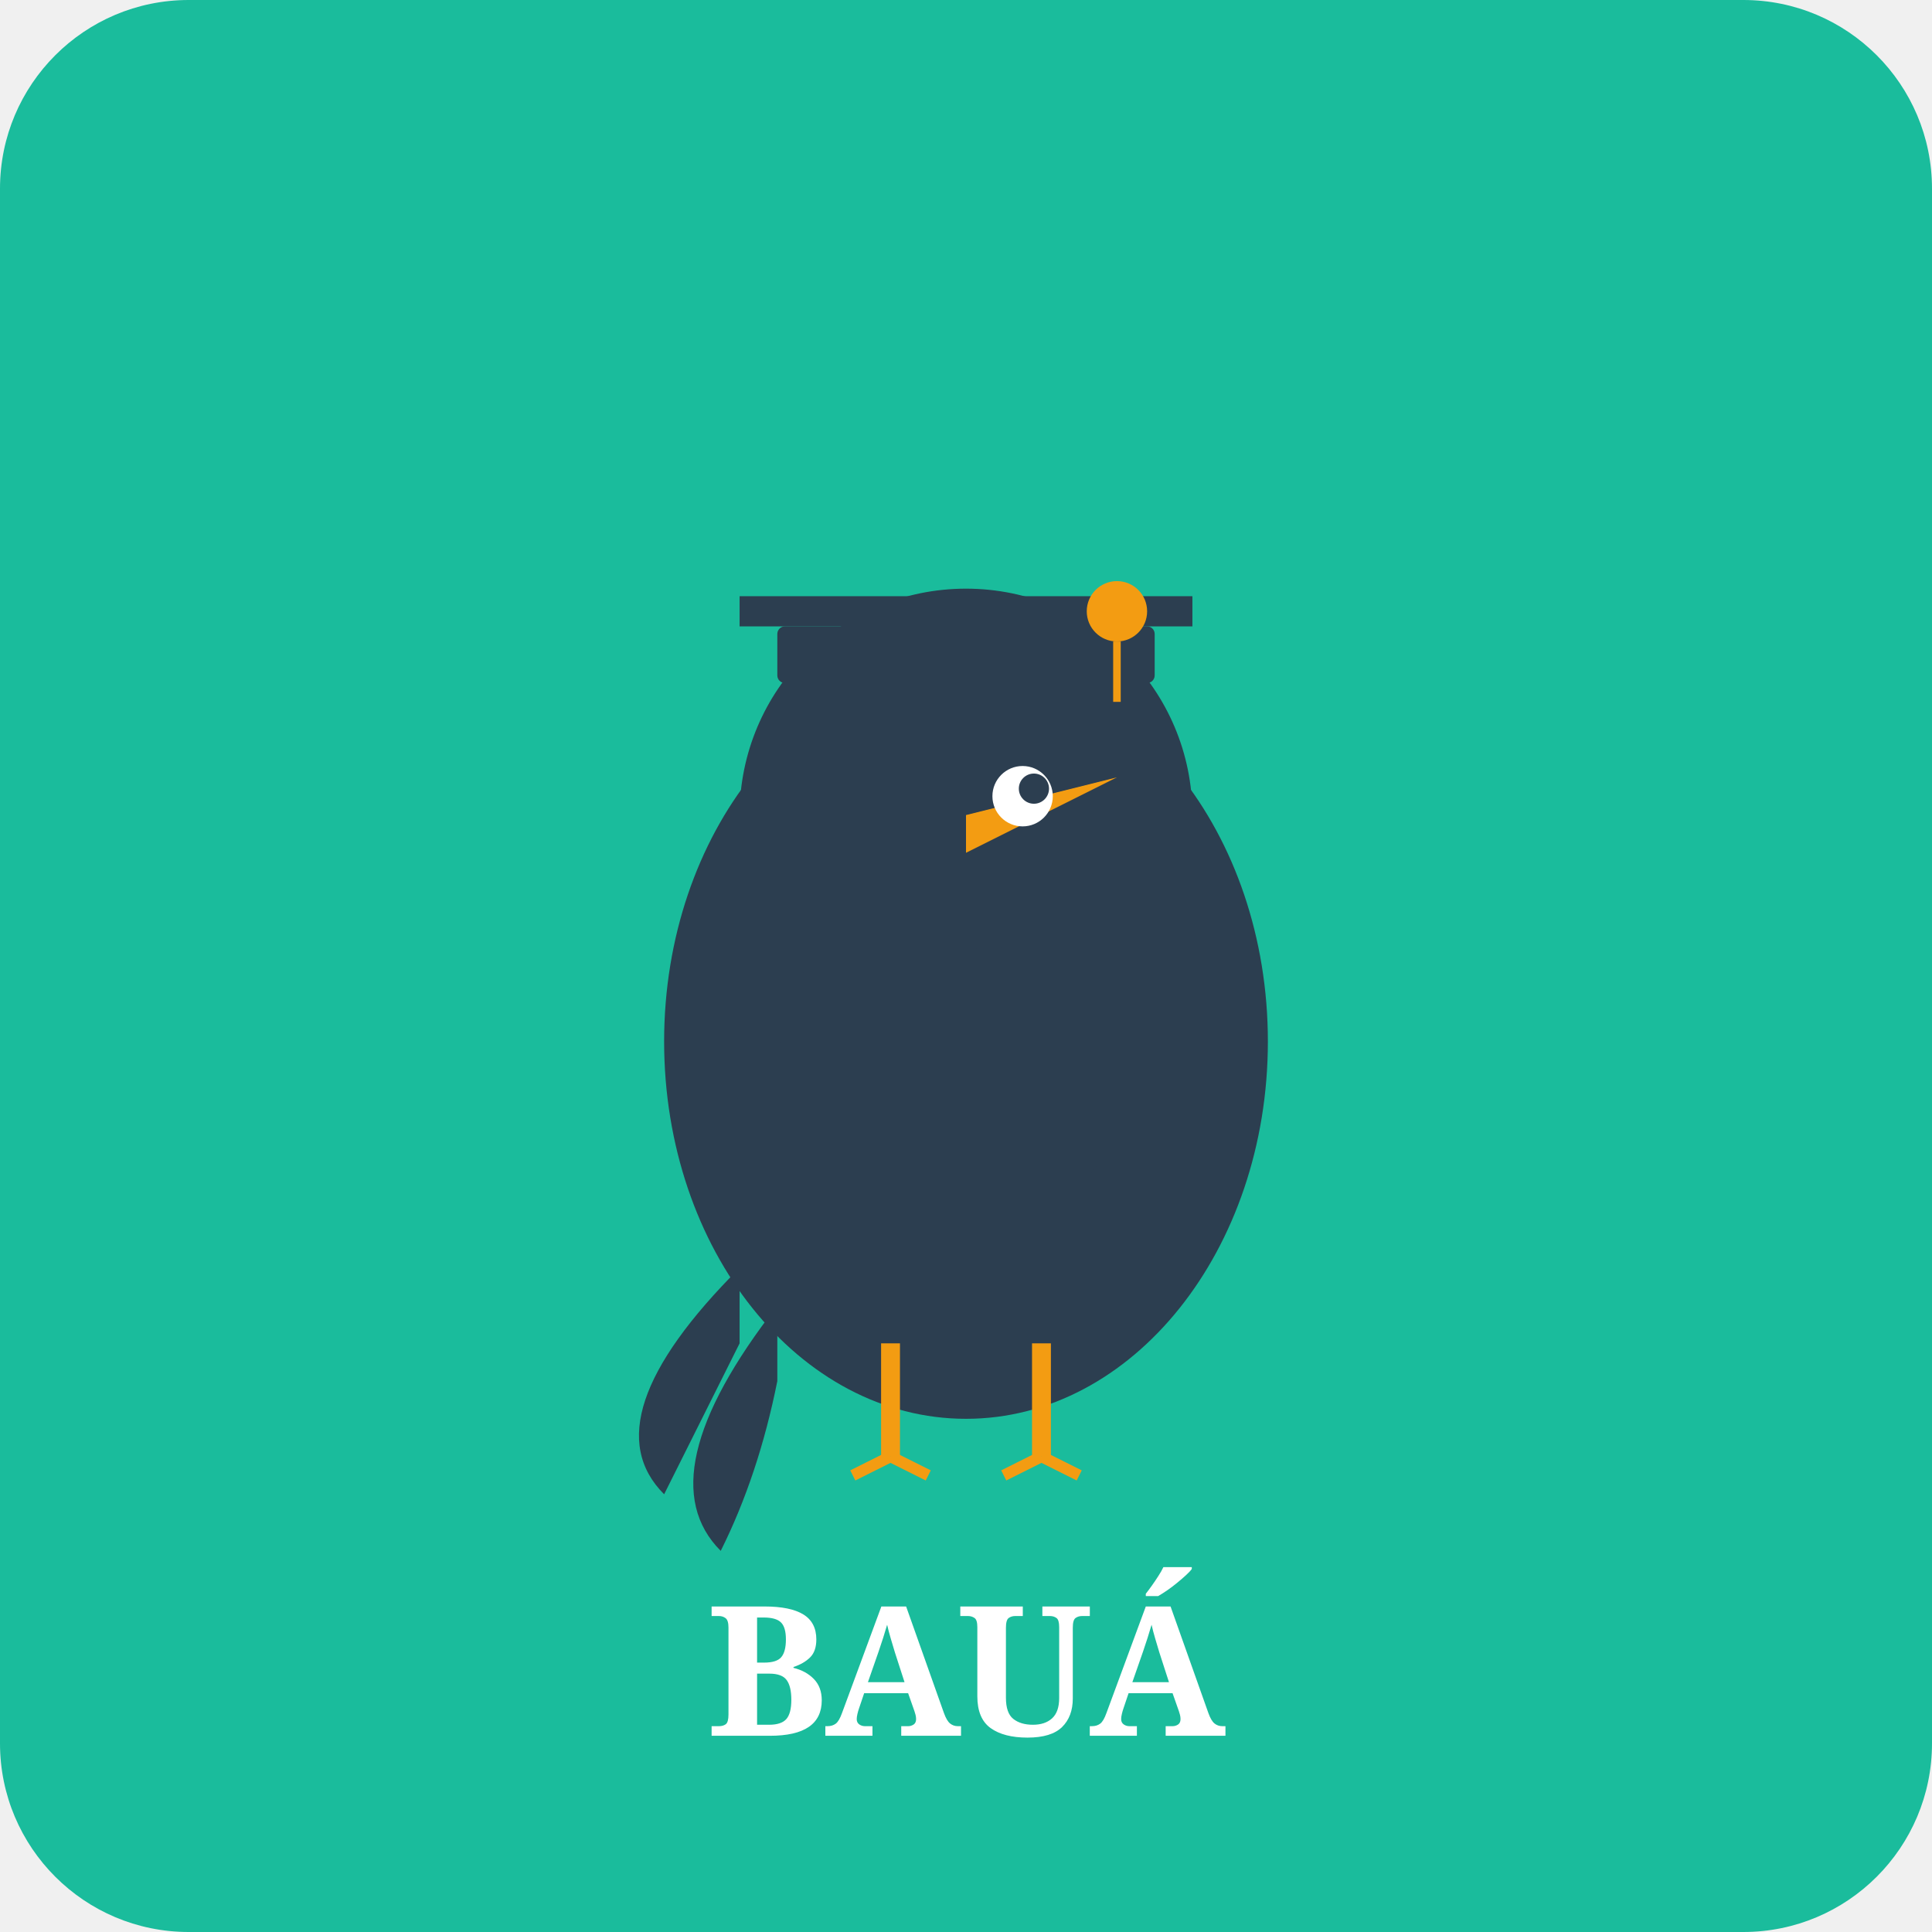
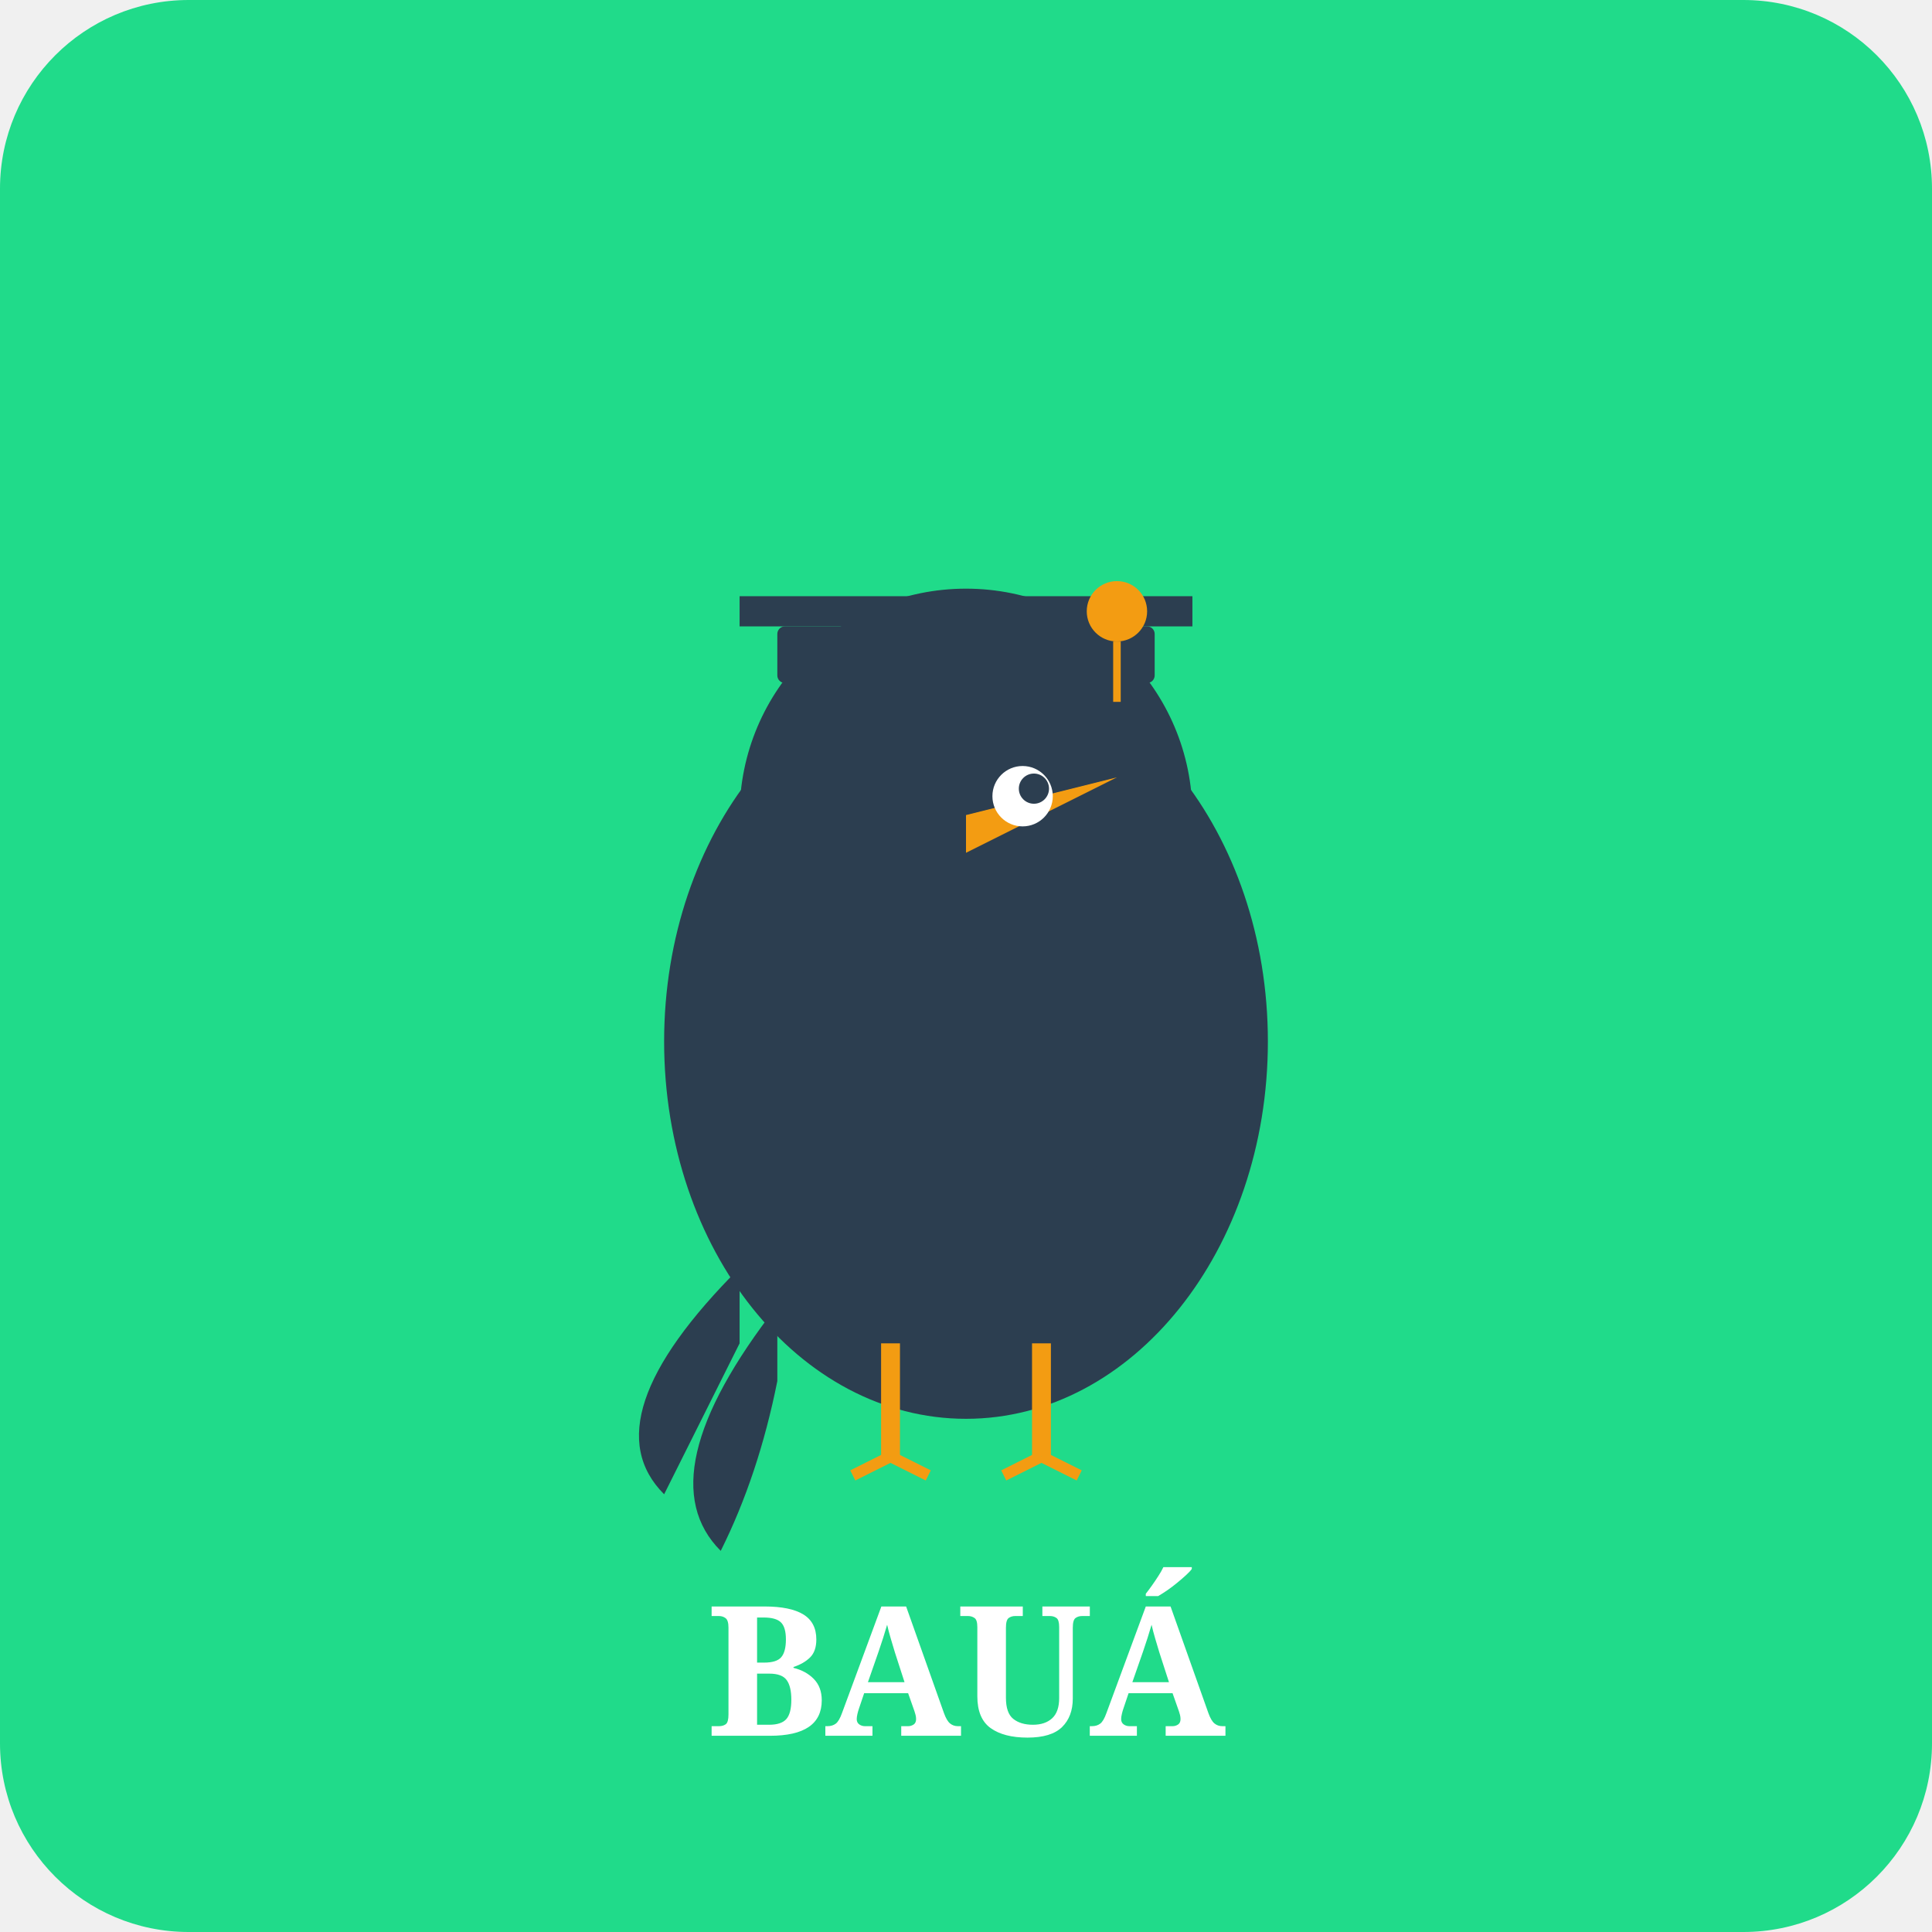
<svg xmlns="http://www.w3.org/2000/svg" viewBox="0 0 512 512" width="512" height="512">
-   <rect width="512" height="512" fill="#1ABC9C" rx="50" />
+   <rect width="512" height="512" fill="#20db8a" rx="50" />
  <g transform="translate(256, 256)">
    <ellipse cx="0" cy="20" rx="80" ry="100" fill="#2C3E50" />
    <circle cx="0" cy="-40" r="60" fill="#2C3E50" />
    <path d="M 0,-40 L 40,-50 L 0,-30 Z" fill="#F39C12" />
    <circle cx="15" cy="-45" r="8" fill="#FFFFFF" />
    <circle cx="18" cy="-47" r="4" fill="#2C3E50" />
    <ellipse cx="-30" cy="30" rx="60" ry="40" fill="#2C3E50" transform="rotate(-30)" />
    <path d="M -60,80 Q -100,120 -80,140 Q -70,120 -60,100 Z" fill="#2C3E50" />
    <path d="M -50,90 Q -85,135 -65,155 Q -55,135 -50,110 Z" fill="#2C3E50" />
    <line x1="-20" y1="100" x2="-20" y2="130" stroke="#F39C12" stroke-width="5" />
    <line x1="20" y1="100" x2="20" y2="130" stroke="#F39C12" stroke-width="5" />
    <path d="M -20,130 L -30,135 M -20,130 L -10,135" stroke="#F39C12" stroke-width="3" fill="none" />
    <path d="M 20,130 L 10,135 M 20,130 L 30,135" stroke="#F39C12" stroke-width="3" fill="none" />
    <g transform="translate(0, -90)">
      <rect x="-50" y="0" width="100" height="15" fill="#2C3E50" rx="2" />
      <rect x="-60" y="-8" width="120" height="8" fill="#2C3E50" />
      <circle cx="40" cy="-4" r="8" fill="#F39C12" />
      <line x1="40" y1="4" x2="40" y2="20" stroke="#F39C12" stroke-width="2" />
    </g>
  </g>
  <text x="256" y="460" font-family="Georgia, serif" font-size="48" font-weight="bold" fill="#FFFFFF" text-anchor="middle">BAUÁ</text>
</svg>
